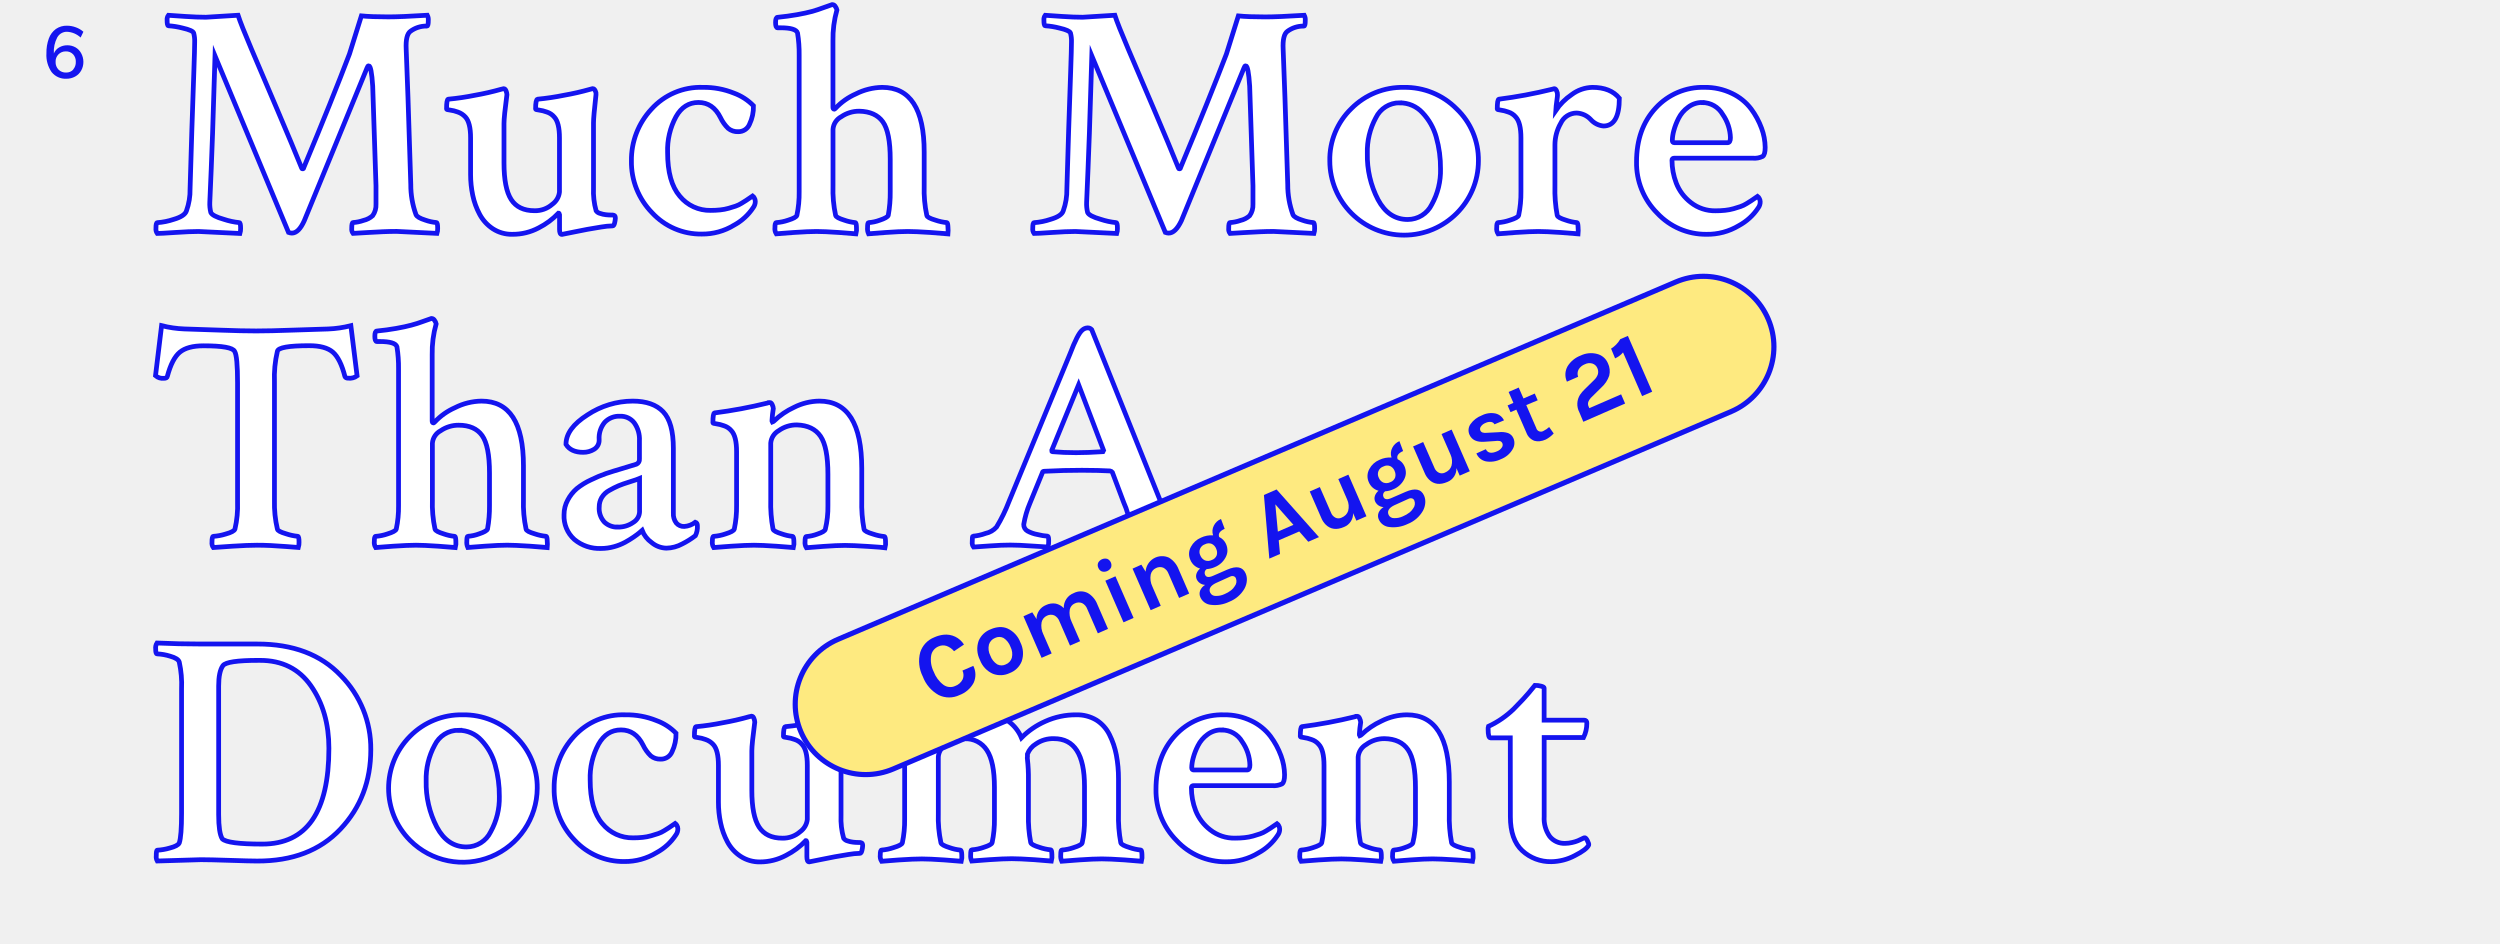
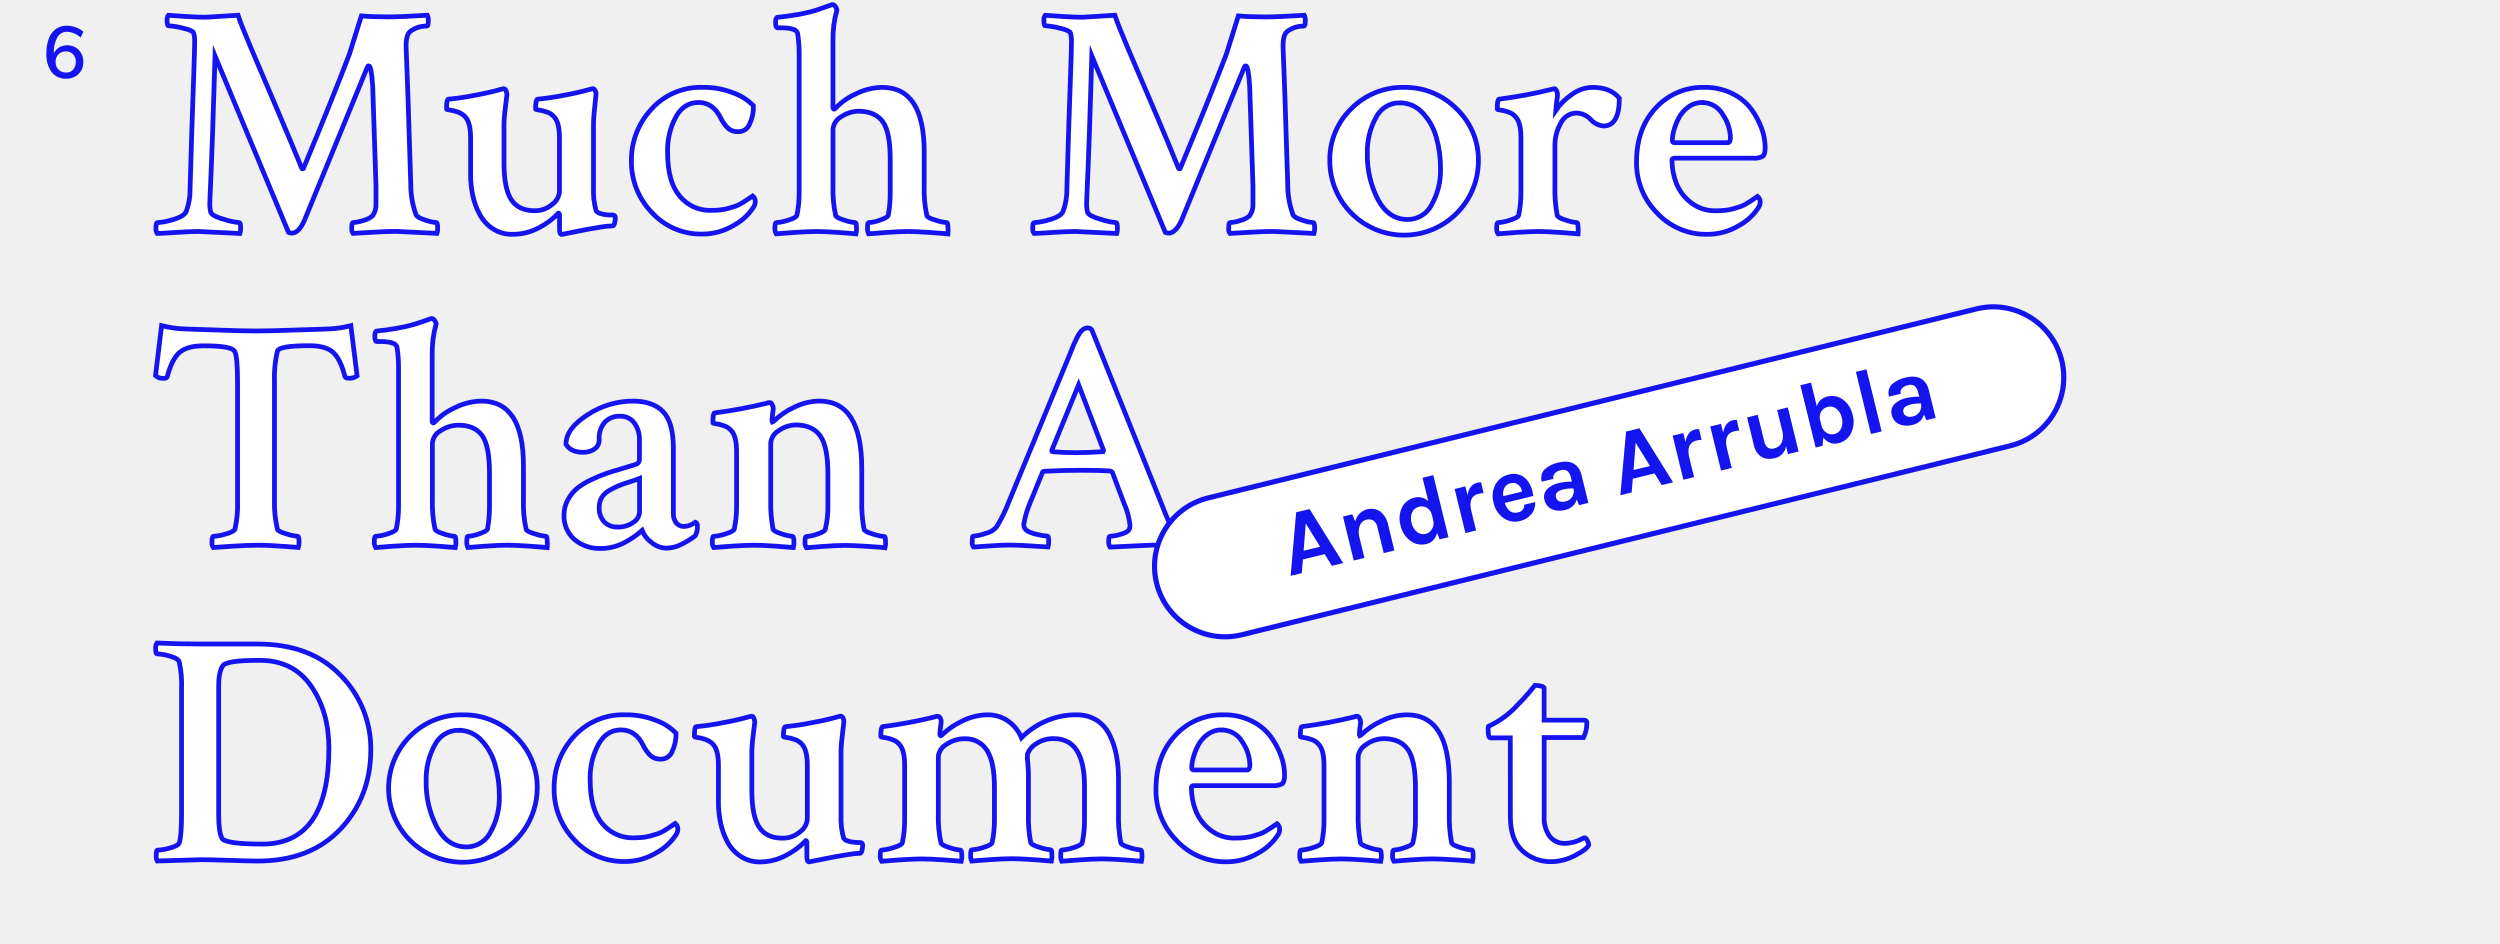
<svg xmlns="http://www.w3.org/2000/svg" id="Layer_1" data-name="Layer 1" viewBox="0 0 629.53 237.62">
  <defs>
-     <style>.cls-1{fill:#1414ef;}.cls-2{fill:#fff;stroke-width:1.2px;}.cls-2,.cls-3{stroke:#1414ef;stroke-miterlimit:10;}.cls-3{fill:#feea80;stroke-width:1.3px;}</style>
+     <style>.cls-1{fill:#1414ef;}.cls-2,.cls-3{fill:#fff;stroke:#1414ef;stroke-miterlimit:10;}.cls-2{stroke-width:1.2px;}.cls-3{stroke-width:1.3px;}</style>
  </defs>
  <path class="cls-1" d="M19,11.92a3.69,3.69,0,0,1,1.43,1.47A4.5,4.5,0,0,1,21,15.56a4.41,4.41,0,0,1-.55,2.2,3.89,3.89,0,0,1-1.53,1.52,4.46,4.46,0,0,1-2.2.55A4.47,4.47,0,0,1,13,18.16a7.5,7.5,0,0,1-1.31-4.73,10.31,10.31,0,0,1,.61-3.75,5.1,5.1,0,0,1,1.78-2.39,4.7,4.7,0,0,1,2.78-.82,6.37,6.37,0,0,1,2.24.41A5.7,5.7,0,0,1,21,8L20.3,9.45A5.43,5.43,0,0,0,16.89,8a2.75,2.75,0,0,0-2.46,1.4,7.54,7.54,0,0,0-.87,4v.06a3.15,3.15,0,0,1,1.32-1.51,4,4,0,0,1,2.07-.55A4.14,4.14,0,0,1,19,11.92Zm-.6,5.61a2.72,2.72,0,0,0,.69-1.94,2.66,2.66,0,0,0-.69-1.93,2.44,2.44,0,0,0-1.84-.72A2.52,2.52,0,0,0,14,15.6a2.62,2.62,0,0,0,.73,1.93,2.57,2.57,0,0,0,1.92.74A2.39,2.39,0,0,0,18.45,17.53Z" />
  <path class="cls-2" d="M51.84,4.34q.41,0,8.1-.5.74,2.31,3.39,8.55t6.48,15.2q3.84,9,6.16,14.75c0,.11.08.17.25.17a.22.22,0,0,0,.25-.25Q83.73,24.83,88,13.59L91,4q2.48.25,6.77.25,3.22,0,9.83-.41a2.4,2.4,0,0,1,.25,1.32c0,.94-.11,1.4-.33,1.4h-.17a6.72,6.72,0,0,0-4,1.32q-1.24.91-1.07,4.46.33,7.35,1.16,34.12a21.82,21.82,0,0,0,1.32,7.6q.33.74,2.31,1.36a11.1,11.1,0,0,0,2.81.62q.33,0,.33,1.49a4,4,0,0,1-.17,1.24l-10.16-.5q-1.65,0-3.47.08l-4,.21-3.51.21a1.76,1.76,0,0,1-.33-1.24q0-1.49.33-1.49a9.76,9.76,0,0,0,2.64-.54,5.18,5.18,0,0,0,2.31-1.2,4.63,4.63,0,0,0,.83-2.89V46.8l-.83-25.11q-.33-5.12-1-5.12-.25,0-.41.5L76.63,55.56q-1.41,3.14-3.14,3.14a2.74,2.74,0,0,1-.83-.17L54.15,14.09q-.58,20.57-1.32,36.85a9.11,9.11,0,0,0,.25,2.56q.41.91,3.3,1.73a17.84,17.84,0,0,0,3.88.83c.22,0,.33.5.33,1.49a4,4,0,0,1-.17,1.24q-9.91-.5-10.41-.5-2.23,0-5.91.25t-4.5.25a1.91,1.91,0,0,1-.33-1.32q0-1.4.33-1.4a16.51,16.51,0,0,0,4.13-.83q2.81-.82,3.22-2.15a15.38,15.38,0,0,0,.91-5.54q.16-6.28.45-14.83t.5-14.58q.21-6,.21-7.52a7.89,7.89,0,0,0-.25-2.31Q48.54,7.65,46,7.07a18.71,18.71,0,0,0-3.59-.58c-.22,0-.33-.47-.33-1.4a1.76,1.76,0,0,1,.33-1.24l4.25.29Q49.69,4.34,51.84,4.34Z" />
  <path class="cls-2" d="M149.45,30.94V47.3a18.32,18.32,0,0,0,.66,5.78,1.71,1.71,0,0,0,1,.66,6.41,6.41,0,0,0,1.45.33,12.26,12.26,0,0,0,1.36.08,1.52,1.52,0,0,1,.7.08c.22.06.33.3.33.74a6.31,6.31,0,0,1-.17,1.12c-.11.52-.28.79-.5.79a19,19,0,0,0-2.93.29l-3.43.58q-1.65.29-3.14.62t-3.3.66q-.58,0-.58-1.32V54.07q-.08-.41-.25-.41a18.44,18.44,0,0,1-5,3.72A13.84,13.84,0,0,1,129,59a8.65,8.65,0,0,1-4.92-1.41,10,10,0,0,1-3.3-3.63,17.76,17.76,0,0,1-1.74-4.79,25.26,25.26,0,0,1-.54-5.21V34.74q0-3.88-1.32-5.29a4.6,4.6,0,0,0-1.9-1.24,8.67,8.67,0,0,0-2-.5c-.55-.05-.83-.14-.83-.25q0-2.4.41-2.48a62.33,62.33,0,0,0,6.77-1,64.77,64.77,0,0,0,6.53-1.49,1.34,1.34,0,0,0,.33-.08,1.41,1.41,0,0,1,.33-.08q.41,0,.62.58a3,3,0,0,1,.21.91q-.74,5.62-.74,7.27V41q0,6.44,1.82,9.25t5.87,2.81a6.49,6.49,0,0,0,4.46-1.61,4.4,4.4,0,0,0,1.82-3.1V34.74q0-3.88-1.32-5.29a4,4,0,0,0-1.86-1.24,9.31,9.31,0,0,0-2-.5c-.55-.05-.83-.14-.83-.25q0-2.4.5-2.48a63.43,63.43,0,0,0,6.69-1,64.79,64.79,0,0,0,6.53-1.49,4.77,4.77,0,0,0,.66-.17q.41,0,.66.58a1.52,1.52,0,0,1,.17.91Q149.45,29.46,149.45,30.94Z" />
  <path class="cls-2" d="M177,22a20,20,0,0,1,7.81,1.45,13.18,13.18,0,0,1,4.92,3.18,10.21,10.21,0,0,1-1,4.67,3,3,0,0,1-2.85,1.86,3.7,3.7,0,0,1-2.52-.83,9.38,9.38,0,0,1-1.94-2.73q-1.9-3.8-5.54-3.8t-5.66,3.59a17.66,17.66,0,0,0-2.11,9q0,7.44,3.06,11a9.75,9.75,0,0,0,7.77,3.59,22.67,22.67,0,0,0,2.4-.12,12.37,12.37,0,0,0,2.15-.41q1-.29,1.74-.54a7.11,7.11,0,0,0,1.53-.74l1.12-.7q.33-.21,1.65-1.12a1.37,1.37,0,0,1,.41.5,1.6,1.6,0,0,1,.25.83,2.54,2.54,0,0,1-.5,1.57,13.46,13.46,0,0,1-4.87,4.46,15.18,15.18,0,0,1-8.1,2.23,16.71,16.71,0,0,1-12.52-5.37A18.24,18.24,0,0,1,159,40.52a18.78,18.78,0,0,1,5-13A16.64,16.64,0,0,1,177,22Z" />
  <path class="cls-2" d="M222.15,22q10.57,0,10.57,16.28V46.8a30.36,30.36,0,0,0,.66,7.44q.08.58,2.19,1.2a12.65,12.65,0,0,0,2.85.62c.17,0,.26.4.29,1.2a8.59,8.59,0,0,1,0,1.61q-.58-.08-4.42-.33t-5.66-.25q-2.07,0-5.58.25t-4.34.33a3.08,3.08,0,0,1-.25-1.57q0-1.24.25-1.24a9.86,9.86,0,0,0,2.85-.62q1.86-.62,2.11-1.2a31.34,31.34,0,0,0,.5-6v-8.1q0-6.86-1.86-9.46T216.37,28a7.91,7.91,0,0,0-4.54,1.4,3.9,3.9,0,0,0-2.07,3.14V46.8a30.34,30.34,0,0,0,.66,7.44q.16.58,2.19,1.2a11.68,11.68,0,0,0,2.77.62c.17,0,.26.4.29,1.2a4.66,4.66,0,0,1-.12,1.61q-.66-.08-4.34-.33t-5.58-.25q-2,0-5.74.25t-4.42.33a2.42,2.42,0,0,1-.33-1.57q0-1.24.33-1.24a11.52,11.52,0,0,0,3-.62q2-.62,2.19-1.2a26.56,26.56,0,0,0,.58-5.95V13.92a32.56,32.56,0,0,0-.41-5.62Q200.43,7,196.54,7h-.74q-.5,0-.5-1.32t.5-1.32q2.56-.25,4.87-.66t3.84-.83Q206,2.44,207.16,2t2.35-.83h.17a.89.89,0,0,1,.66.46,2.28,2.28,0,0,1,.41.87,26.62,26.62,0,0,0-1,7.77V27q0,.5.33.5c.05,0,.17-.08.33-.25a15.74,15.74,0,0,1,5.08-3.59A15.22,15.22,0,0,1,222.15,22Z" />
  <path class="cls-2" d="M272.63,4.34q.41,0,8.1-.5.74,2.31,3.39,8.55t6.49,15.2q3.84,9,6.15,14.75c0,.11.08.17.25.17a.22.22,0,0,0,.25-.25q7.27-17.43,11.57-28.67l3-9.58q2.48.25,6.77.25,3.22,0,9.83-.41a2.41,2.41,0,0,1,.25,1.32q0,1.4-.33,1.4h-.17a6.72,6.72,0,0,0-4,1.32q-1.24.91-1.07,4.46.33,7.35,1.16,34.12a21.83,21.83,0,0,0,1.32,7.6q.33.74,2.31,1.36a11.09,11.09,0,0,0,2.81.62q.33,0,.33,1.49a4,4,0,0,1-.17,1.24l-10.16-.5q-1.65,0-3.47.08l-4,.21-3.51.21a1.76,1.76,0,0,1-.33-1.24q0-1.49.33-1.49a9.76,9.76,0,0,0,2.64-.54,5.17,5.17,0,0,0,2.31-1.2,4.63,4.63,0,0,0,.83-2.89V46.8l-.83-25.11q-.33-5.12-1-5.12-.25,0-.41.5l-15.78,38.5Q296,58.7,294.28,58.7a2.74,2.74,0,0,1-.83-.17L274.94,14.09q-.58,20.57-1.32,36.85a9.13,9.13,0,0,0,.25,2.56q.41.91,3.3,1.73a17.85,17.85,0,0,0,3.88.83q.33,0,.33,1.49a4,4,0,0,1-.17,1.24q-9.91-.5-10.41-.5-2.23,0-5.91.25t-4.5.25a1.91,1.91,0,0,1-.33-1.32q0-1.4.33-1.4a16.52,16.52,0,0,0,4.13-.83q2.81-.82,3.22-2.15a15.36,15.36,0,0,0,.91-5.54q.16-6.28.45-14.83t.5-14.58q.21-6,.21-7.52a7.89,7.89,0,0,0-.25-2.31q-.25-.66-2.77-1.24a18.71,18.71,0,0,0-3.59-.58c-.22,0-.33-.47-.33-1.4a1.76,1.76,0,0,1,.33-1.24l4.25.29Q270.48,4.34,272.63,4.34Z" />
  <path class="cls-2" d="M353.53,22a18.21,18.21,0,0,1,13.26,5.41,17.7,17.7,0,0,1,5.49,13.09,18.71,18.71,0,0,1-37.42,0,17.8,17.8,0,0,1,5.41-13.14A18.1,18.1,0,0,1,353.53,22Zm-1.07,3.88a6.65,6.65,0,0,0-6,3.76,17.77,17.77,0,0,0-2.15,9A24.09,24.09,0,0,0,347,50.27q2.68,5,7.48,5a6.74,6.74,0,0,0,6.07-3.8,17.58,17.58,0,0,0,2.19-8.92,28.37,28.37,0,0,0-1.07-8,14.57,14.57,0,0,0-3.47-6.16A7.66,7.66,0,0,0,352.46,25.9Z" />
  <path class="cls-2" d="M401,22q4.54,0,6.77,2.73,0,7-4,7a4.92,4.92,0,0,1-3.22-1.65A5.17,5.17,0,0,0,397,28.46a4.43,4.43,0,0,0-4,2.6,11,11,0,0,0-1.45,5.41V46.8a34.56,34.56,0,0,0,.58,7.44q.16.58,2.19,1.2a11.68,11.68,0,0,0,2.77.62c.17,0,.26.4.29,1.2a8.59,8.59,0,0,1,0,1.61q-.66-.08-4.38-.33t-5.62-.25q-2,0-5.74.25t-4.42.33a2.42,2.42,0,0,1-.33-1.57q0-1.24.33-1.24a11.52,11.52,0,0,0,3-.62q2-.62,2.19-1.2a27,27,0,0,0,.58-6V34.74q0-3.88-1.32-5.29a4,4,0,0,0-1.86-1.24,9.4,9.4,0,0,0-2-.5c-.52-.05-.78-.14-.78-.25q0-2.4.41-2.48a117.19,117.19,0,0,0,13.3-2.48,5,5,0,0,1,.66-.17c.22,0,.41.19.58.58a2,2,0,0,1,.21,1q0,.37-.12,1.16t-.21,1.65a10.5,10.5,0,0,0-.12,1.12,15.16,15.16,0,0,1,4-4A9.05,9.05,0,0,1,401,22Z" />
  <path class="cls-2" d="M429.21,22a15.32,15.32,0,0,1,6.94,1.53,13.07,13.07,0,0,1,4.79,3.88,19.2,19.2,0,0,1,2.64,4.87,14.24,14.24,0,0,1,.91,4.83q0,1.82-.62,2.27a4.69,4.69,0,0,1-2.52.45H421.61q-.58,0-.58.5a16.07,16.07,0,0,0,1.07,5.78A11.36,11.36,0,0,0,425.78,51,9.72,9.72,0,0,0,432,53.08a22.64,22.64,0,0,0,2.4-.12,12.38,12.38,0,0,0,2.15-.41q1-.29,1.73-.54a7.08,7.08,0,0,0,1.53-.74l1.12-.7q.33-.21,1.65-1.12a1.36,1.36,0,0,1,.41.5,1.6,1.6,0,0,1,.25.83,2.53,2.53,0,0,1-.5,1.57,13.45,13.45,0,0,1-4.87,4.46A15.32,15.32,0,0,1,429.7,59a16.73,16.73,0,0,1-12.39-5.33,17.82,17.82,0,0,1-5.21-12.93q0-8.34,4.83-13.55A16,16,0,0,1,429.21,22Zm-.58,3.8A5.84,5.84,0,0,0,425.08,27a7.79,7.79,0,0,0-2.4,2.81,15.76,15.76,0,0,0-1.2,3.1,10.09,10.09,0,0,0-.37,2.44c0,.39.17.58.5.58H435q.74,0,.74-1.24a10.71,10.71,0,0,0-1.94-5.87A5.92,5.92,0,0,0,428.63,25.82Z" />
  <path class="cls-2" d="M55.35,83.13q5.58.21,9.13.21t9.17-.21q5.62-.21,9-.29a27.43,27.43,0,0,0,5.7-.83l1.57,12.64a3.19,3.19,0,0,1-2.23.58c-.44,0-.72-.14-.83-.41q-1.16-4.54-3.06-6.16t-5.95-1.61q-7.68,0-8,1.4a28.85,28.85,0,0,0-.74,7.77v29.82a28.18,28.18,0,0,0,.74,7.19q.08.58,2.23,1.2a13.15,13.15,0,0,0,2.89.62c.22,0,.33.5.33,1.49a4.32,4.32,0,0,1-.17,1.32L72,137.62q-2.11-.17-3.88-.25t-3.43-.08q-2.23,0-6.15.25t-4.83.33a1.91,1.91,0,0,1-.33-1.32q0-1.49.33-1.49a13.19,13.19,0,0,0,3.1-.58q2.11-.58,2.35-1.24a26.09,26.09,0,0,0,.66-6.86V96.48q0-6.86-.74-8-.66-1.4-7.85-1.4-4,0-5.95,1.61t-3.14,6.07q-.08.5-.83.5a2.77,2.77,0,0,1-2.15-.66L40.69,82a27.41,27.41,0,0,0,5.7.83Q49.78,82.93,55.35,83.13Z" />
  <path class="cls-2" d="M121.24,101q10.57,0,10.57,16.28v8.51a30.34,30.34,0,0,0,.66,7.44q.08.58,2.19,1.2a12.65,12.65,0,0,0,2.85.62c.17,0,.26.4.29,1.2a8.63,8.63,0,0,1,0,1.61q-.58-.08-4.42-.33t-5.66-.25q-2.07,0-5.58.25t-4.34.33a3.09,3.09,0,0,1-.25-1.57q0-1.24.25-1.24a9.87,9.87,0,0,0,2.85-.62q1.86-.62,2.11-1.2a31.29,31.29,0,0,0,.5-6v-8.1q0-6.86-1.86-9.46t-5.91-2.6a7.91,7.91,0,0,0-4.54,1.4,3.9,3.9,0,0,0-2.07,3.14V125.8a30.34,30.34,0,0,0,.66,7.44q.16.58,2.19,1.2a11.68,11.68,0,0,0,2.77.62c.17,0,.26.4.29,1.2a4.69,4.69,0,0,1-.12,1.61q-.66-.08-4.34-.33t-5.58-.25q-2,0-5.74.25t-4.42.33a2.42,2.42,0,0,1-.33-1.57q0-1.24.33-1.24a11.52,11.52,0,0,0,3-.62q2-.62,2.19-1.2a26.56,26.56,0,0,0,.58-5.95V92.92a32.61,32.61,0,0,0-.41-5.62Q99.51,86,95.63,86h-.74q-.5,0-.5-1.32t.5-1.32q2.56-.25,4.87-.66t3.84-.83q1.53-.41,2.64-.83t2.35-.83h.17a.89.89,0,0,1,.66.46,2.27,2.27,0,0,1,.41.87,26.62,26.62,0,0,0-1,7.77V106c0,.33.11.5.33.5.05,0,.17-.08.33-.25a15.73,15.73,0,0,1,5.08-3.59A15.23,15.23,0,0,1,121.24,101Z" />
  <path class="cls-2" d="M159.32,101q5.12,0,7.68,2.69t2.56,9.21v16.28a3.77,3.77,0,0,0,.74,2.52,2.48,2.48,0,0,0,2,.87,5.15,5.15,0,0,0,2.81-1.07c.33.11.5.41.5.91a4.91,4.91,0,0,1-.5,2.48,20.43,20.43,0,0,1-3.3,2.07,8.61,8.61,0,0,1-4,1.07,6,6,0,0,1-3.72-1.41,6.78,6.78,0,0,1-2.4-3.06l-.62.54q-.54.46-1.49,1.12a24.47,24.47,0,0,1-2.15,1.32,13.18,13.18,0,0,1-2.81,1.12,12,12,0,0,1-3.26.45,9.86,9.86,0,0,1-6.73-2.27,7.85,7.85,0,0,1-2.6-6.24,7.61,7.61,0,0,1,.95-3.72,9.87,9.87,0,0,1,2.27-2.85,16.92,16.92,0,0,1,3.55-2.19,33.8,33.8,0,0,1,3.84-1.61q1.61-.54,4.13-1.28t3.51-1.07a1.3,1.3,0,0,0,.74-1.32V111a7.09,7.09,0,0,0-1.32-4.54,4.31,4.31,0,0,0-3.55-1.65,5,5,0,0,0-3.88,1.53,6.18,6.18,0,0,0-1.4,4.34,2.68,2.68,0,0,1-1.24,2.44,5.14,5.14,0,0,1-2.81.78q-3.06,0-4.3-2,0-4,5.41-7.43A20.72,20.72,0,0,1,159.32,101Zm-3.72,31.72a6.4,6.4,0,0,0,3.84-1.16,3.27,3.27,0,0,0,1.61-2.64v-8.43q-.58.25-2.44.83t-2.85,1a22.51,22.51,0,0,0-2.31,1.16,5,5,0,0,0-1.94,1.82,4.55,4.55,0,0,0-.62,2.31,5.09,5.09,0,0,0,1.32,3.88A4.75,4.75,0,0,0,155.6,132.74Z" />
  <path class="cls-2" d="M206.33,101Q217,101,217,118v7.85a34.56,34.56,0,0,0,.58,7.44q.16.58,2.27,1.2a12.65,12.65,0,0,0,2.85.62c.17,0,.26.4.29,1.2a4.7,4.7,0,0,1-.12,1.61q-.5-.08-4.34-.33t-5.74-.25q-2,0-5.49.25t-4.25.33a2.42,2.42,0,0,1-.33-1.57q0-1.24.33-1.24a9.82,9.82,0,0,0,2.77-.62q1.86-.62,2-1.2a23.72,23.72,0,0,0,.66-6v-7.85q0-6.86-1.86-9.58T200.71,107a7.65,7.65,0,0,0-4.63,1.45,4,4,0,0,0-2,3.1V125.8a34.56,34.56,0,0,0,.58,7.44q.16.58,2.19,1.2a11.88,11.88,0,0,0,2.69.62c.22,0,.34.4.37,1.2a4.68,4.68,0,0,1-.12,1.61q-.66-.08-4.34-.33t-5.58-.25q-2,0-5.74.25t-4.42.33a2.42,2.42,0,0,1-.33-1.57q0-1.24.33-1.24a11.52,11.52,0,0,0,3-.62q2-.62,2.19-1.2a27,27,0,0,0,.58-6V113.74q0-3.88-1.32-5.29a4,4,0,0,0-1.86-1.24,9.41,9.41,0,0,0-2-.5c-.52-.05-.78-.14-.78-.25q0-2.4.41-2.48a117.17,117.17,0,0,0,13.3-2.48.54.54,0,0,1,.21-.12.78.78,0,0,1,.25,0h.21c.22,0,.41.19.58.58a2.51,2.51,0,0,1,.25.91,28.12,28.12,0,0,0-.33,3,.65.65,0,0,0,.08.41,1.22,1.22,0,0,0,.41-.25,18.32,18.32,0,0,1,5.08-3.47A14.46,14.46,0,0,1,206.33,101Z" />
  <path class="cls-2" d="M274.9,83l17.35,43.29q1.24,3.3,2.48,6a4,4,0,0,0,2.64,2,11,11,0,0,0,3.14.74q.33,0,.33,1.49a2.77,2.77,0,0,1-.17,1.24q-9.91-.5-10.41-.5t-10.74.5a2.33,2.33,0,0,1-.33-1.53c0-.8.11-1.2.33-1.2a10.65,10.65,0,0,0,2.73-.5q1.74-.5,2.06-1.16a2.36,2.36,0,0,0,.25-1.07,19,19,0,0,0-1.57-5.7l-2.89-7.68a.91.91,0,0,0-.58-.33q-2.65-.16-7.1-.17t-9.42.25c-.33,0-.5.11-.5.33l-3.14,7.68a23.45,23.45,0,0,0-1.57,5.37,1.84,1.84,0,0,0,.91,1.65,8.27,8.27,0,0,0,2.6.91,14.26,14.26,0,0,0,2.52.41q.25.08.25,1.16a5.41,5.41,0,0,1-.17,1.57q-.41,0-3.88-.25t-5.62-.25q-2.15,0-5.08.21l-4.17.29a1.76,1.76,0,0,1-.33-1.24q0-1.49.17-1.49a11.94,11.94,0,0,0,3.18-.7,5.1,5.1,0,0,0,2.77-1.61,39.3,39.3,0,0,0,3.14-6.44l15.37-37.18q1.9-5,3.06-5.95a2.11,2.11,0,0,1,1.4-.58A1.35,1.35,0,0,1,274.9,83ZM265,113.74q2.89.25,5.95.25,2.89,0,6.77-.25l.17-.33-6.28-16.52-6.77,16.52C264.82,113.63,264.87,113.74,265,113.74Z" />
  <path class="cls-2" d="M50.52,162.17H64.81q13.46,0,21,7.93a26.18,26.18,0,0,1,7.56,18.67q0,11.9-7.64,20t-21,8.05q-1.74,0-6.82-.17t-7.31-.17l-11,.33a2.15,2.15,0,0,1-.25-1.32q0-1.4.25-1.4a13.59,13.59,0,0,0,3.14-.54q2.06-.54,2.4-1.28.58-1.73.58-7.52V173.49a26.16,26.16,0,0,0-.58-6.77q-.25-.91-2.31-1.49a13,13,0,0,0-3.3-.58q-.33,0-.33-1.24a2.25,2.25,0,0,1,.33-1.49Q45,162.17,50.52,162.17Zm4.54,10.57v32.38q0,4.63.91,6.11,1.32,1.32,10.08,1.32,16.77,0,16.77-24.12,0-9.25-4.5-15.7t-12.85-6.44h-.41q-7.93,0-8.92,1.32Q55.06,169.11,55.06,172.75Z" />
  <path class="cls-2" d="M116.53,180a18.21,18.21,0,0,1,13.26,5.41,17.7,17.7,0,0,1,5.49,13.09,18.75,18.75,0,0,1-32,13.14,18.6,18.6,0,0,1,0-26.27A18.1,18.1,0,0,1,116.53,180Zm-1.07,3.88a6.65,6.65,0,0,0-6,3.76,17.77,17.77,0,0,0-2.15,9A24.09,24.09,0,0,0,110,208.27q2.68,5,7.48,5a6.74,6.74,0,0,0,6.07-3.8,17.58,17.58,0,0,0,2.19-8.92,28.37,28.37,0,0,0-1.07-8,14.57,14.57,0,0,0-3.47-6.16A7.66,7.66,0,0,0,115.45,183.9Z" />
  <path class="cls-2" d="M157.5,180a20,20,0,0,1,7.81,1.45,13.18,13.18,0,0,1,4.92,3.18,10.21,10.21,0,0,1-1,4.67,3,3,0,0,1-2.85,1.86,3.7,3.7,0,0,1-2.52-.83,9.38,9.38,0,0,1-1.94-2.73q-1.9-3.8-5.54-3.8t-5.66,3.59a17.66,17.66,0,0,0-2.11,9q0,7.44,3.06,11a9.75,9.75,0,0,0,7.77,3.59,22.67,22.67,0,0,0,2.4-.12,12.37,12.37,0,0,0,2.15-.41q1-.29,1.74-.54a7.11,7.11,0,0,0,1.53-.74l1.12-.7q.33-.21,1.65-1.12a1.37,1.37,0,0,1,.41.5,1.6,1.6,0,0,1,.25.83,2.54,2.54,0,0,1-.5,1.57,13.46,13.46,0,0,1-4.87,4.46,15.18,15.18,0,0,1-8.1,2.23,16.71,16.71,0,0,1-12.52-5.37,18.24,18.24,0,0,1-5.16-13.14,18.78,18.78,0,0,1,5-13A16.64,16.64,0,0,1,157.5,180Z" />
  <path class="cls-2" d="M211.78,188.94V205.3a18.3,18.3,0,0,0,.66,5.78,1.71,1.71,0,0,0,.95.66,6.4,6.4,0,0,0,1.45.33,12.27,12.27,0,0,0,1.36.08,1.52,1.52,0,0,1,.7.08c.22.06.33.3.33.74a6.29,6.29,0,0,1-.17,1.12c-.11.52-.28.79-.5.79a19,19,0,0,0-2.93.29l-3.43.58q-1.65.29-3.14.62t-3.3.66q-.58,0-.58-1.32v-3.63q-.08-.41-.25-.41a18.45,18.45,0,0,1-5,3.72,13.84,13.84,0,0,1-6.53,1.65,8.65,8.65,0,0,1-4.92-1.41,10,10,0,0,1-3.3-3.63,17.76,17.76,0,0,1-1.73-4.79,25.19,25.19,0,0,1-.54-5.21v-9.25q0-3.88-1.32-5.29a4.59,4.59,0,0,0-1.9-1.24,8.69,8.69,0,0,0-2-.5c-.55-.05-.83-.14-.83-.25q0-2.4.41-2.48a62.32,62.32,0,0,0,6.77-1,64.74,64.74,0,0,0,6.53-1.49,1.34,1.34,0,0,0,.33-.08,1.4,1.4,0,0,1,.33-.08q.41,0,.62.58a2.93,2.93,0,0,1,.21.91q-.74,5.62-.74,7.27V199q0,6.44,1.82,9.25t5.87,2.81a6.48,6.48,0,0,0,4.46-1.61,4.4,4.4,0,0,0,1.82-3.1V192.74q0-3.88-1.32-5.29a4,4,0,0,0-1.86-1.24,9.31,9.31,0,0,0-2-.5c-.55-.05-.83-.14-.83-.25q0-2.4.5-2.48a63.42,63.42,0,0,0,6.69-1,64.77,64.77,0,0,0,6.53-1.49,4.79,4.79,0,0,0,.66-.17q.41,0,.66.58a1.53,1.53,0,0,1,.17.91Q211.78,187.46,211.78,188.94Z" />
  <path class="cls-2" d="M248.54,180a8.93,8.93,0,0,1,5.37,1.61,9.67,9.67,0,0,1,3.3,4.17,19.48,19.48,0,0,1,6-4.13A18.56,18.56,0,0,1,271,180a9.38,9.38,0,0,1,5.08,1.32,9.12,9.12,0,0,1,3.3,3.68,19.43,19.43,0,0,1,1.73,5.12,31.46,31.46,0,0,1,.54,6v8.67a34.6,34.6,0,0,0,.58,7.44q.17.58,2.23,1.2a12.14,12.14,0,0,0,2.81.62c.17,0,.26.4.29,1.2a4.7,4.7,0,0,1-.12,1.61q-.58-.08-4.34-.33t-5.66-.25q-2,0-5.66.25t-4.42.33a3.08,3.08,0,0,1-.25-1.57q0-1.24.25-1.24a11.09,11.09,0,0,0,3-.62q2-.62,2.15-1.2a25.69,25.69,0,0,0,.58-5.78V198q0-12-7.68-12a7.52,7.52,0,0,0-4.54,1.32,5.16,5.16,0,0,0-2.15,2.56q0,.25,0,.66a1.61,1.61,0,0,0,0,.66,40.41,40.41,0,0,1,.25,5.12v8.76a32.5,32.5,0,0,0,.58,7.1q.17.58,2.23,1.2a12.14,12.14,0,0,0,2.81.62c.17,0,.26.4.29,1.2a4.7,4.7,0,0,1-.12,1.61q-.58-.08-4.34-.33t-5.66-.25q-2,0-5.66.25t-4.42.33a3.08,3.08,0,0,1-.25-1.57q0-1.24.25-1.24a11.09,11.09,0,0,0,3-.62q2-.62,2.15-1.2a27,27,0,0,0,.58-6v-7.93q0-6.44-1.9-9.33a6.29,6.29,0,0,0-5.62-2.89,7.91,7.91,0,0,0-4.54,1.4,3.9,3.9,0,0,0-2.07,3.14V204.8a30.36,30.36,0,0,0,.66,7.44q.16.58,2.15,1.2a11.21,11.21,0,0,0,2.73.62c.22,0,.34.4.37,1.2a4.7,4.7,0,0,1-.12,1.61q-.66-.08-4.34-.33t-5.58-.25q-2.07,0-5.78.25t-4.38.33a2.42,2.42,0,0,1-.33-1.57q0-1.24.33-1.24a12,12,0,0,0,3-.62q2.06-.62,2.23-1.2a27,27,0,0,0,.58-6V192.74q0-3.88-1.32-5.29a4,4,0,0,0-1.86-1.24,9.31,9.31,0,0,0-2-.5c-.55-.05-.83-.14-.83-.25q0-2.4.5-2.48a114.56,114.56,0,0,0,13.22-2.48.54.54,0,0,1,.25-.12,1.75,1.75,0,0,1,.41,0q.41,0,.66.58a1.53,1.53,0,0,1,.17.91,28.17,28.17,0,0,0-.33,3c0,.22.05.36.17.41a1.23,1.23,0,0,0,.41-.25,18.31,18.31,0,0,1,5.08-3.47A14.46,14.46,0,0,1,248.54,180Z" />
  <path class="cls-2" d="M308.19,180a15.32,15.32,0,0,1,6.94,1.53,13.07,13.07,0,0,1,4.79,3.88,19.2,19.2,0,0,1,2.64,4.87,14.24,14.24,0,0,1,.91,4.83q0,1.82-.62,2.27a4.69,4.69,0,0,1-2.52.45H300.59q-.58,0-.58.5a16.07,16.07,0,0,0,1.07,5.78,11.36,11.36,0,0,0,3.68,4.87,9.72,9.72,0,0,0,6.24,2.07,22.64,22.64,0,0,0,2.4-.12,12.38,12.38,0,0,0,2.15-.41q1-.29,1.73-.54a7.08,7.08,0,0,0,1.53-.74l1.12-.7q.33-.21,1.65-1.12a1.36,1.36,0,0,1,.41.5,1.6,1.6,0,0,1,.25.83,2.53,2.53,0,0,1-.5,1.57,13.45,13.45,0,0,1-4.87,4.46,15.32,15.32,0,0,1-8.18,2.23,16.73,16.73,0,0,1-12.39-5.33,17.82,17.82,0,0,1-5.21-12.93q0-8.34,4.83-13.55A16,16,0,0,1,308.19,180Zm-.58,3.8a5.84,5.84,0,0,0-3.55,1.16,7.79,7.79,0,0,0-2.4,2.81,15.76,15.76,0,0,0-1.2,3.1,10.09,10.09,0,0,0-.37,2.44c0,.39.17.58.5.58H314q.74,0,.74-1.24a10.71,10.71,0,0,0-1.94-5.87A5.92,5.92,0,0,0,307.61,183.82Z" />
  <path class="cls-2" d="M354.29,180q10.66,0,10.66,16.94v7.85a34.56,34.56,0,0,0,.58,7.44q.16.58,2.27,1.2a12.65,12.65,0,0,0,2.85.62c.17,0,.26.4.29,1.2a4.69,4.69,0,0,1-.12,1.61q-.5-.08-4.34-.33t-5.74-.25q-2,0-5.49.25t-4.25.33a2.42,2.42,0,0,1-.33-1.57q0-1.24.33-1.24a9.82,9.82,0,0,0,2.77-.62q1.86-.62,2-1.2a23.72,23.72,0,0,0,.66-6v-7.85q0-6.86-1.86-9.58T348.67,186A7.65,7.65,0,0,0,344,187.5a4,4,0,0,0-2,3.1V204.8a34.6,34.6,0,0,0,.58,7.44q.16.58,2.19,1.2a11.88,11.88,0,0,0,2.69.62c.22,0,.34.4.37,1.2a4.67,4.67,0,0,1-.12,1.61q-.66-.08-4.34-.33t-5.58-.25q-2,0-5.74.25t-4.42.33a2.42,2.42,0,0,1-.33-1.57q0-1.24.33-1.24a11.52,11.52,0,0,0,3-.62q2-.62,2.19-1.2a27,27,0,0,0,.58-6V192.74q0-3.88-1.32-5.29a4,4,0,0,0-1.86-1.24,9.41,9.41,0,0,0-2-.5c-.52-.05-.79-.14-.79-.25q0-2.4.41-2.48a117.19,117.19,0,0,0,13.3-2.48.54.54,0,0,1,.21-.12.79.79,0,0,1,.25,0h.21c.22,0,.41.19.58.58a2.52,2.52,0,0,1,.25.91,28.17,28.17,0,0,0-.33,3,.65.65,0,0,0,.08.41,1.23,1.23,0,0,0,.41-.25,18.32,18.32,0,0,1,5.08-3.47A14.46,14.46,0,0,1,354.29,180Z" />
  <path class="cls-2" d="M380.31,185.8h-5q-.58,0-.58-2.15a2.07,2.07,0,0,1,.08-.74,23.1,23.1,0,0,0,6.36-4.38q1.07-1.07,2.35-2.44t3-3.51a5.88,5.88,0,0,1,1.57.21c.5.14.74.29.74.46v8.1l6,0,4.09,0q.66,0,.66.74a8,8,0,0,1-.83,3.63h-9.91v19.91a7.84,7.84,0,0,0,1.4,5,4.72,4.72,0,0,0,3.88,1.74,7.78,7.78,0,0,0,1.73-.21,8.77,8.77,0,0,0,1.49-.45q.58-.25,1.07-.5a2.58,2.58,0,0,1,.58-.25q.33-.08.74.74c.28.55.38.91.33,1.07q-.5,1.16-3.51,2.68a13,13,0,0,1-5.91,1.53,10.42,10.42,0,0,1-7.31-2.77q-3-2.77-3-8.55Z" />
-   <path class="cls-3" d="M435.94,103.63l-211,90a17.75,17.75,0,0,1-23.28-9.39h0A17.75,17.75,0,0,1,211,161l211-90a17.75,17.75,0,0,1,23.28,9.39h0A17.75,17.75,0,0,1,435.94,103.63Z" />
-   <path class="cls-1" d="M235.25,160.49a7.83,7.83,0,0,1,2.37-.66,5.35,5.35,0,0,1,5.12,2.47l-2.5,1.68a4.41,4.41,0,0,0-1.84-1.31,2.75,2.75,0,0,0-2.09.11,3.06,3.06,0,0,0-1.83,2.26,6.74,6.74,0,0,0,.64,4.11,7.32,7.32,0,0,0,2.46,3.3,2.91,2.91,0,0,0,2.92.3,3.4,3.4,0,0,0,1.92-1.7,2.68,2.68,0,0,0-.06-2.19l2.73-1.19a4.92,4.92,0,0,1,.08,4.28,6.65,6.65,0,0,1-3.54,3.07,6,6,0,0,1-5.26,0,8.86,8.86,0,0,1-4-4.66,8.6,8.6,0,0,1-.64-6.12A6,6,0,0,1,235.25,160.49Z" />
-   <path class="cls-1" d="M249.52,158.44a6.33,6.33,0,0,1,2.13-.53,4.52,4.52,0,0,1,2,.33,6.21,6.21,0,0,1,3.3,3.53,6.14,6.14,0,0,1,.32,4.78,5.18,5.18,0,0,1-3,2.93,5.33,5.33,0,0,1-4.22.2,6.09,6.09,0,0,1-3.29-3.49,6.16,6.16,0,0,1-.33-4.82A5.33,5.33,0,0,1,249.52,158.44Zm4.92,4.41a4.37,4.37,0,0,0-1.73-2.2,2.35,2.35,0,0,0-2.16,0,2.62,2.62,0,0,0-1.52,1.65,4,4,0,0,0,.35,2.8,4.31,4.31,0,0,0,1.74,2.2,2.36,2.36,0,0,0,2.16,0,2.6,2.6,0,0,0,1.51-1.64A4,4,0,0,0,254.44,162.85Z" />
-   <path class="cls-1" d="M267.87,153.13a3.91,3.91,0,0,1,2.57-3.81,3.86,3.86,0,0,1,3.46,0,5.62,5.62,0,0,1,2.45,2.93l2.66,6.11-2.56,1.12-2.66-6.11a2.69,2.69,0,0,0-1.32-1.51,2.25,2.25,0,0,0-1.83.09,2.15,2.15,0,0,0-1.27,1.6,5.14,5.14,0,0,0,.47,3l2.14,4.91-2.54,1.11-2.66-6.11a2.69,2.69,0,0,0-1.32-1.51,2.25,2.25,0,0,0-1.83.09,2.35,2.35,0,0,0-1.34,1.66,4.87,4.87,0,0,0,.42,3l2.11,4.84-2.54,1.11-4.56-10.46,2.22-1,1.07,1.69a3.77,3.77,0,0,1,2.4-3.53,4.09,4.09,0,0,1,2.45-.35A4,4,0,0,1,267.87,153.13Z" />
-   <path class="cls-1" d="M276.58,143a1.58,1.58,0,0,1-.06-1.27,2,2,0,0,1,2.31-1,1.76,1.76,0,0,1,.95,2.17,2,2,0,0,1-2.31,1A1.58,1.58,0,0,1,276.58,143Zm1.76,3.23,2.54-1.11,4.57,10.48-2.54,1.11Z" />
-   <path class="cls-1" d="M288.48,143.95a4.15,4.15,0,0,1,5.87-3.53,5.84,5.84,0,0,1,2.44,2.93l2.66,6.11-2.54,1.11-2.66-6.11a2.69,2.69,0,0,0-1.32-1.51,2.25,2.25,0,0,0-1.83.09,2.35,2.35,0,0,0-1.34,1.66,4.87,4.87,0,0,0,.42,3l2.11,4.84-2.54,1.11-4.56-10.46,2.22-1Z" />
-   <path class="cls-1" d="M302.2,143.17a3.69,3.69,0,0,1-2.44-2.14,3.65,3.65,0,0,1,.13-3.34,5.09,5.09,0,0,1,2.52-2.3,6.18,6.18,0,0,1,3.06-.59,3.09,3.09,0,0,1,.19-2.44,3.52,3.52,0,0,1,1.8-1.68l.93,2.49q-1.85.81-1.38,2.06a3.5,3.5,0,0,1,1.68,1.68,4,4,0,0,1,.39,1.89,3.79,3.79,0,0,1-.48,1.6,5.31,5.31,0,0,1-2.69,2.4,5.91,5.91,0,0,1-2.06.51,1.13,1.13,0,0,0-.41,1.41q.42,1,2.06.26l3.51-1.53q3.57-1.56,4.66.94a3.85,3.85,0,0,1,.3,1.83,4.8,4.8,0,0,1-.59,2,7.63,7.63,0,0,1-3.83,3.31,8.24,8.24,0,0,1-4.66.77,3.2,3.2,0,0,1-2.59-1.82,2.22,2.22,0,0,1-.08-1.8,3.06,3.06,0,0,1,1.25-1.4,2.44,2.44,0,0,1-2.1-1.36,1.93,1.93,0,0,1-.08-1.47A2.87,2.87,0,0,1,302.2,143.17Zm3.91,3.68q-2,1-1.36,2.41a1.44,1.44,0,0,0,1.36.8,4.71,4.71,0,0,0,2.2-.44,7.32,7.32,0,0,0,1.73-1,4,4,0,0,0,.88-1,2,2,0,0,0,.29-2,.9.9,0,0,0-.55-.52,1.22,1.22,0,0,0-.89.09Zm.14-8.68a2.26,2.26,0,0,0-1.1-1.21,2,2,0,0,0-1.71.09,2,2,0,0,0-1.17,2.85,2.21,2.21,0,0,0,1.14,1.21,2.13,2.13,0,0,0,1.75-.1,2,2,0,0,0,1.23-1.2A2.3,2.3,0,0,0,306.24,138.16Z" />
-   <path class="cls-1" d="M318.27,124.64l3.19-1.39,10.67,12-2.69,1.17-2.28-2.59L322,136.06l.32,3.44-2.69,1.17Zm3.51,9.23,3.92-1.71L321.14,127Z" />
-   <path class="cls-1" d="M340.73,129.22a3.61,3.61,0,0,1-2.28,3.48q-2.78,1.21-4.61-.58a5.05,5.05,0,0,1-1.12-1.69l-2.91-6.67,2.54-1.11,2.8,6.41a2.31,2.31,0,0,0,1.17,1.32,1.78,1.78,0,0,0,1.44,0,3.48,3.48,0,0,0,1.13-.73,2.56,2.56,0,0,0,.59-1,4.19,4.19,0,0,0-.24-2.84L337,120.63l2.54-1.11L344.09,130l-2.54,1.11Z" />
-   <path class="cls-1" d="M347.13,123.58a3.69,3.69,0,0,1-2.44-2.14,3.65,3.65,0,0,1,.13-3.34,5.09,5.09,0,0,1,2.52-2.3,6.18,6.18,0,0,1,3.06-.59,3.09,3.09,0,0,1,.19-2.44,3.52,3.52,0,0,1,1.8-1.68l.93,2.49q-1.85.81-1.38,2.06a3.5,3.5,0,0,1,1.68,1.68,4,4,0,0,1,.39,1.89,3.79,3.79,0,0,1-.48,1.6,5.31,5.31,0,0,1-2.69,2.4,5.91,5.91,0,0,1-2.06.51,1.13,1.13,0,0,0-.41,1.41q.42,1,2.06.26l3.51-1.53q3.57-1.56,4.66.94a3.85,3.85,0,0,1,.3,1.83,4.8,4.8,0,0,1-.59,2,7.63,7.63,0,0,1-3.83,3.31,8.24,8.24,0,0,1-4.66.77,3.2,3.2,0,0,1-2.59-1.82,2.22,2.22,0,0,1-.08-1.8,3.06,3.06,0,0,1,1.25-1.4,2.44,2.44,0,0,1-2.1-1.36,1.93,1.93,0,0,1-.08-1.47A2.87,2.87,0,0,1,347.13,123.58Zm3.91,3.68q-2,1-1.36,2.41a1.44,1.44,0,0,0,1.36.8,4.71,4.71,0,0,0,2.2-.44,7.32,7.32,0,0,0,1.73-1,4,4,0,0,0,.88-1,2,2,0,0,0,.29-2,.9.9,0,0,0-.55-.52,1.22,1.22,0,0,0-.89.09Zm.14-8.68a2.26,2.26,0,0,0-1.1-1.21,2,2,0,0,0-1.71.09,2,2,0,0,0-1.17,2.85,2.21,2.21,0,0,0,1.14,1.21,2.13,2.13,0,0,0,1.75-.1,2,2,0,0,0,1.23-1.2A2.3,2.3,0,0,0,351.17,118.58Z" />
-   <path class="cls-1" d="M366.75,117.88a3.61,3.61,0,0,1-2.28,3.48q-2.78,1.21-4.61-.58a5.05,5.05,0,0,1-1.12-1.69l-2.91-6.67,2.54-1.11,2.8,6.41a2.31,2.31,0,0,0,1.17,1.32,1.78,1.78,0,0,0,1.44,0,3.48,3.48,0,0,0,1.13-.73,2.56,2.56,0,0,0,.59-1,4.19,4.19,0,0,0-.24-2.84L363,109.29l2.54-1.11,4.57,10.48-2.54,1.11Z" />
-   <path class="cls-1" d="M374.15,113.11q.69,1.47,2.82.54a2.58,2.58,0,0,0,1.19-.94,1.1,1.1,0,0,0,.17-1.06,1,1,0,0,0-.64-.59,3.46,3.46,0,0,0-1.22,0l-2.64.18q-2.92.22-3.8-1.78a2.7,2.7,0,0,1,.26-2.66,6.16,6.16,0,0,1,2.85-2.2,5.24,5.24,0,0,1,3.48-.47,3.13,3.13,0,0,1,2.1,1.72l-2.39,1a1.15,1.15,0,0,0-.85-.6,2.53,2.53,0,0,0-1.42.26,2.4,2.4,0,0,0-1.16.9,1,1,0,0,0-.13,1q.33.75,1.76.57l2.88-.15a5.37,5.37,0,0,1,2.34.22,2.39,2.39,0,0,1,1.37,1.36,3,3,0,0,1-.25,2.77,5.79,5.79,0,0,1-2.93,2.45,6.13,6.13,0,0,1-3.76.55,3.31,3.31,0,0,1-2.41-2Z" />
-   <path class="cls-1" d="M391.24,109.15a7.2,7.2,0,0,1-2,1.53,5.19,5.19,0,0,1-1.52.43,3.52,3.52,0,0,1-1.34-.11,3.37,3.37,0,0,1-2-2l-2.55-5.85-1.46.64-.74-1.7,1.46-.64-1.2-2.75,2.54-1.11,1.2,2.75,2.84-1.24.74,1.7L384.33,102l2.51,5.77a1.21,1.21,0,0,0,1.79.76,5.64,5.64,0,0,0,1.46-1Z" />
-   <path class="cls-1" d="M400.22,102.78l8-3.48,1,2.32-10.52,4.59-1-2.39a4.38,4.38,0,0,1,.19-4.44,8.16,8.16,0,0,1,1.1-1.3l2.38-2.34a3.52,3.52,0,0,0,1-1.52,2.3,2.3,0,0,0-.15-1.56A2,2,0,0,0,401,91.55a2.53,2.53,0,0,0-1.9.17A3.17,3.17,0,0,0,397.53,93a2.26,2.26,0,0,0-.14,1.88l-2.82,1.23a4.27,4.27,0,0,1,.17-3.89,6.67,6.67,0,0,1,3.31-2.7,6,6,0,0,1,4.1-.4,4,4,0,0,1,2.73,2.32,4.59,4.59,0,0,1,.34,3.17,7.1,7.1,0,0,1-1.94,2.93l-2.42,2.39a3.6,3.6,0,0,0-.9,1.25,1.56,1.56,0,0,0,.07,1.19Z" />
-   <path class="cls-1" d="M405.69,87.79A6.8,6.8,0,0,0,408,85.41l1.92-.83,6.12,14.05-2.54,1.11-4.8-11a5.44,5.44,0,0,1-2,1.5Z" />
+   <path class="cls-3" d="M506.14,112.27,312.7,159.84a17.75,17.75,0,0,1-21.46-13h0a17.75,17.75,0,0,1,13-21.46L497.71,77.78a17.75,17.75,0,0,1,21.46,13h0A17.75,17.75,0,0,1,506.14,112.27Z" />
+   <path class="cls-1" d="M326.39,129l3.37-.82,8.47,13.6-2.85.7-1.81-2.94-5.49,1.34-.27,3.45L325,145Zm1.88,9.68,4.15-1-3.61-5.86Z" />
+   <path class="cls-1" d="M341.26,131.32a4.14,4.14,0,0,1,6.38-2.48,5.83,5.83,0,0,1,1.91,3.3l1.58,6.47-2.69.66-1.58-6.47a2.69,2.69,0,0,0-1-1.71,2.24,2.24,0,0,0-1.82-.22,2.35,2.35,0,0,0-1.6,1.41,4.87,4.87,0,0,0-.11,3.07l1.25,5.13-2.69.66-2.71-11.07,2.35-.57Z" />
+   <path class="cls-1" d="M361.85,134.18a3.43,3.43,0,0,1-2.65,2.8,4.7,4.7,0,0,1-4-.75,6.44,6.44,0,0,1-2.53-3.92,6.36,6.36,0,0,1,.38-4.56,4.56,4.56,0,0,1,3.08-2.42,3.55,3.55,0,0,1,3.53.9l-1.45-5.92,2.71-.66,3.82,15.63-2.21.54Zm-4.57-6.56A2.44,2.44,0,0,0,355.6,129a3.87,3.87,0,0,0-.16,2.66,3.92,3.92,0,0,0,1.39,2.31,2.51,2.51,0,0,0,3.76-.74,2.8,2.8,0,0,0,.31-2.2l-.35-1.44a2.86,2.86,0,0,0-1.27-1.74A2.54,2.54,0,0,0,357.28,127.62Z" />
+   <path class="cls-1" d="M369.55,124.69q.42-2.64,2.42-3.13a4.06,4.06,0,0,1,1-.08l.61,2.7a6.15,6.15,0,0,0-1.29.17q-2.69.66-1.78,4.37l1.19,4.85-2.69.66-2.71-11.1,2.69-.66Z" />
+   <path class="cls-1" d="M385.12,121.75a6.38,6.38,0,0,1,.71,1.68,10.52,10.52,0,0,1,.26,1.46l-7.15,1.75a4,4,0,0,0,1.2,2,2.22,2.22,0,0,0,2.07.39,1.83,1.83,0,0,0,1.63-1.94l2.71-.66a4.09,4.09,0,0,1-.89,3,5.18,5.18,0,0,1-2.92,1.78,5,5,0,0,1-4.06-.7,6.23,6.23,0,0,1-2.57-3.89,6.16,6.16,0,0,1,.48-4.66,5,5,0,0,1,3.29-2.45,4.42,4.42,0,0,1,4,.74A5.21,5.21,0,0,1,385.12,121.75Zm-4.69-.08a2.29,2.29,0,0,0-1.6,1.18,3.43,3.43,0,0,0-.29,2.09l4.72-1.15a2.56,2.56,0,0,0-1.73-2.14A2.3,2.3,0,0,0,380.43,121.67Z" />
+   <path class="cls-1" d="M392.66,121.6a13.18,13.18,0,0,1,3.16-.31l-.27-1.09a2.72,2.72,0,0,0-.89-1.61,1.94,1.94,0,0,0-1.66-.18,2.78,2.78,0,0,0-1.53.82,1.44,1.44,0,0,0-.28,1.34l-2.94.72a3.08,3.08,0,0,1,.66-3.06,7.16,7.16,0,0,1,3.52-1.75q3.42-.84,5,1.31a5.16,5.16,0,0,1,.82,1.85l1.72,7-2.35.57-.57-1.43a3.66,3.66,0,0,1-2.84,2.6,5,5,0,0,1-3.58-.23,3.39,3.39,0,0,1-1.72-2.27,2.79,2.79,0,0,1,.63-2.66A5.92,5.92,0,0,1,392.66,121.6Zm3.58,1.4a9.9,9.9,0,0,0-2.6.25q-2.19.53-1.83,2a1.41,1.41,0,0,0,.76.94,2.46,2.46,0,0,0,1.71.05,2.5,2.5,0,0,0,1.64-1.19A2.81,2.81,0,0,0,396.23,123Z" />
+   <path class="cls-1" d="M409.46,108.67l3.37-.82,8.47,13.6-2.85.7-1.81-2.94-5.49,1.34-.27,3.45-2.85.7Zm1.88,9.68,4.15-1-3.61-5.86Z" />
+   <path class="cls-1" d="M424.44,111.27q.42-2.64,2.42-3.13a4.06,4.06,0,0,1,1-.08l.61,2.7a6.15,6.15,0,0,0-1.29.17q-2.69.66-1.78,4.37l1.19,4.85-2.69.66-2.71-11.1,2.69-.66Z" />
+   <path class="cls-1" d="M433.92,108.95q.42-2.64,2.42-3.13a4.06,4.06,0,0,1,1-.08l.61,2.7a6.15,6.15,0,0,0-1.29.17q-2.69.66-1.78,4.37l1.19,4.85-2.69.66-2.71-11.1,2.69-.66Z" />
+   <path class="cls-1" d="M449.75,112.37a3.61,3.61,0,0,1-2.83,3q-2.94.72-4.44-1.35a5,5,0,0,1-.82-1.85l-1.73-7.06,2.69-.66,1.66,6.79a2.31,2.31,0,0,0,.92,1.5,1.78,1.78,0,0,0,1.42.22,3.47,3.47,0,0,0,1.23-.53,2.56,2.56,0,0,0,.75-.87,4.18,4.18,0,0,0,.25-2.84l-1.34-5.47,2.69-.66,2.71,11.1-2.69.66Z" />
+   <path class="cls-1" d="M464.09,100.63a6.3,6.3,0,0,1,2.43,3.85,6.44,6.44,0,0,1-.43,4.65,4.72,4.72,0,0,1-3.18,2.49,3.52,3.52,0,0,1-2-.09,3.8,3.8,0,0,1-1.77-1.35l-.19,2.08-1.75.43L453.35,97l2.69-.66,1.45,5.95a3.55,3.55,0,0,1,2.72-2.45A4.59,4.59,0,0,1,464.09,100.63Zm-5.75,5.17.36,1.46A2.75,2.75,0,0,0,460,109a2.61,2.61,0,0,0,2,.28,2.4,2.4,0,0,0,1.63-1.4,3.92,3.92,0,0,0,.16-2.68,3.87,3.87,0,0,0-1.37-2.29,2.44,2.44,0,0,0-2.13-.46,2.64,2.64,0,0,0-1.71,1.21A2.76,2.76,0,0,0,458.34,105.8Z" />
+   <path class="cls-1" d="M467.34,93.63,470,93l3.82,15.63-2.69.66Z" />
+   <path class="cls-1" d="M480.15,100.2a13.18,13.18,0,0,1,3.16-.31L483,98.79a2.72,2.72,0,0,0-.89-1.61,1.94,1.94,0,0,0-1.66-.18,2.78,2.78,0,0,0-1.53.82,1.44,1.44,0,0,0-.28,1.34l-2.94.72a3.08,3.08,0,0,1,.66-3.06,7.16,7.16,0,0,1,3.52-1.75q3.42-.84,5,1.31a5.16,5.16,0,0,1,.82,1.85l1.72,7-2.35.57-.57-1.43a3.66,3.66,0,0,1-2.84,2.6,5,5,0,0,1-3.58-.23,3.39,3.39,0,0,1-1.72-2.27,2.79,2.79,0,0,1,.63-2.66A5.92,5.92,0,0,1,480.15,100.2Zm3.58,1.4a9.9,9.9,0,0,0-2.6.25q-2.19.53-1.83,2a1.41,1.41,0,0,0,.76.94,2.46,2.46,0,0,0,1.71.05,2.5,2.5,0,0,0,1.64-1.19A2.81,2.81,0,0,0,483.72,101.6Z" />
</svg>
